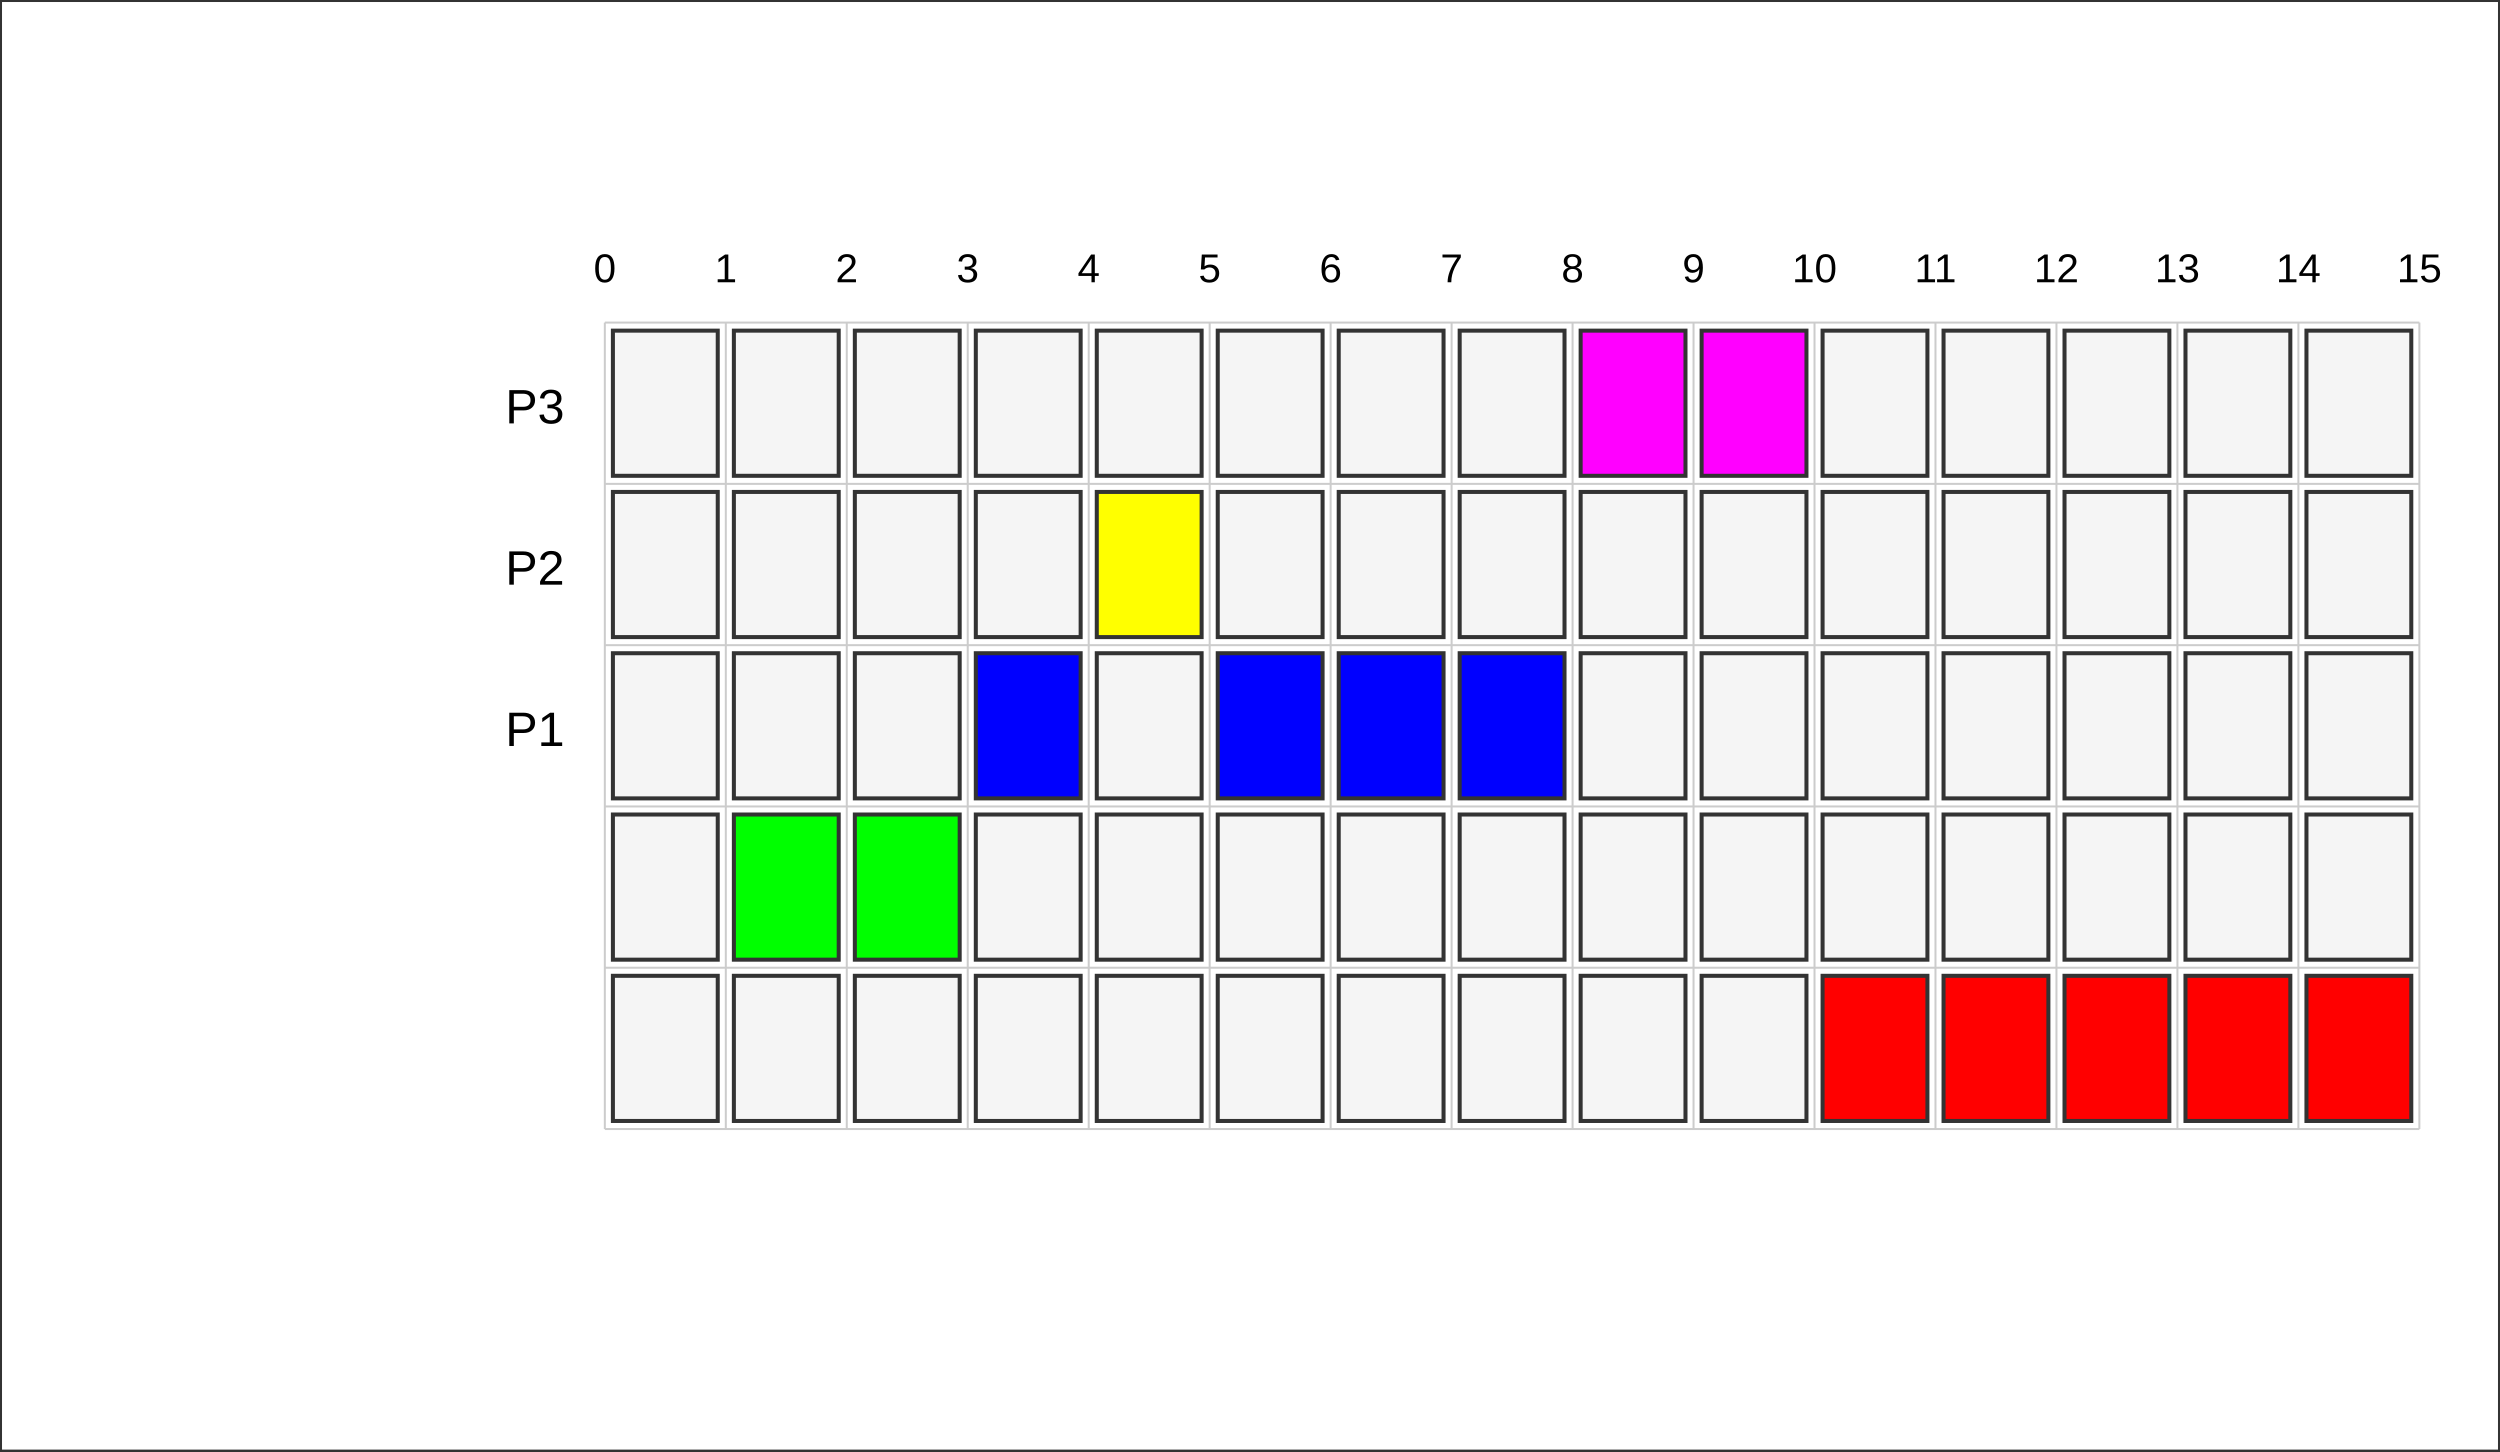
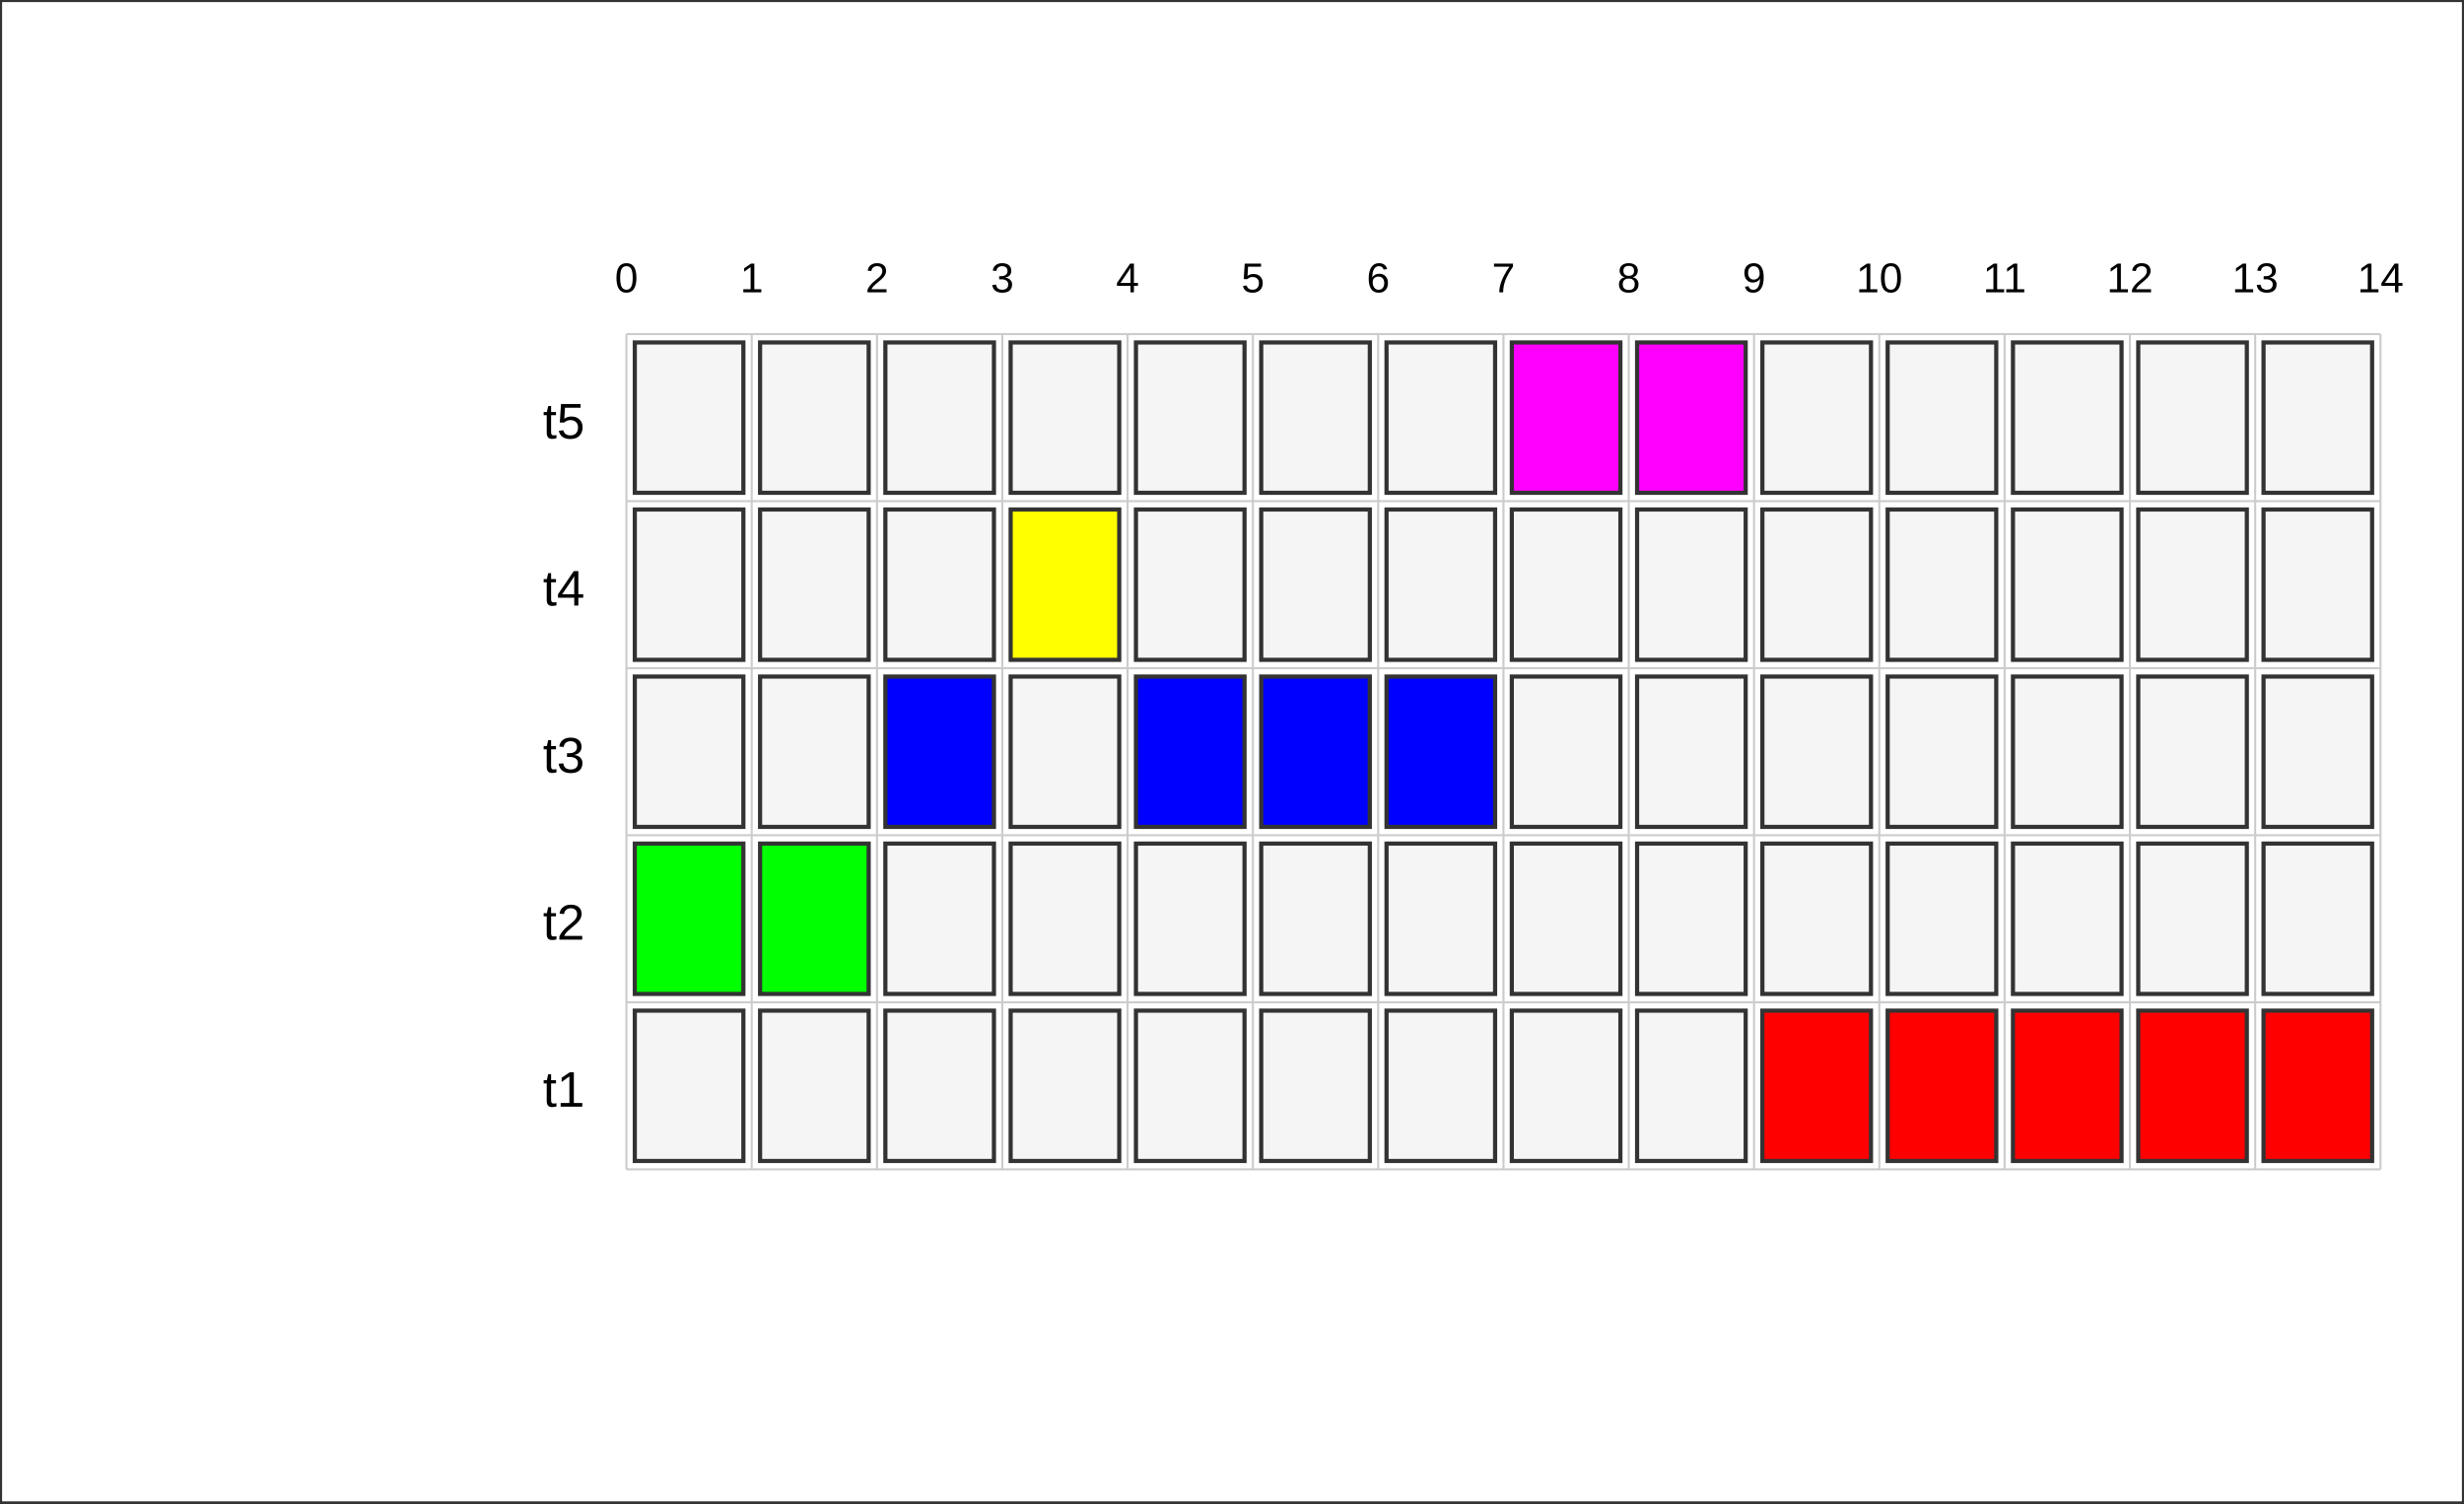
- <svg xmlns="http://www.w3.org/2000/svg" width="620" height="360" viewBox="0 0 620 360">
+ <svg xmlns="http://www.w3.org/2000/svg" width="590" height="360" viewBox="0 0 590 360">
  <defs>
    <style type="text/css">
    .label { font-size: 12px; font-family: Arial, sans-serif; }
    .tick { font-size: 10px; font-family: Arial, sans-serif; }
    rect { stroke: #333333; stroke-width: 1; }
  </style>
  </defs>
-   <rect x="0" y="0" width="620" height="360" fill="#FFFFFF" stroke="#000000" stroke-width="2" />
+   <rect x="0" y="0" width="590" height="360" fill="#FFFFFF" stroke="#000000" stroke-width="2" />
  <line x1="150" y1="80" x2="150" y2="280" stroke="#CCCCCC" stroke-width="0.5" />
  <line x1="180" y1="80" x2="180" y2="280" stroke="#CCCCCC" stroke-width="0.5" />
  <line x1="210" y1="80" x2="210" y2="280" stroke="#CCCCCC" stroke-width="0.5" />
  <line x1="240" y1="80" x2="240" y2="280" stroke="#CCCCCC" stroke-width="0.5" />
  <line x1="270" y1="80" x2="270" y2="280" stroke="#CCCCCC" stroke-width="0.5" />
  <line x1="300" y1="80" x2="300" y2="280" stroke="#CCCCCC" stroke-width="0.5" />
  <line x1="330" y1="80" x2="330" y2="280" stroke="#CCCCCC" stroke-width="0.5" />
  <line x1="360" y1="80" x2="360" y2="280" stroke="#CCCCCC" stroke-width="0.5" />
  <line x1="390" y1="80" x2="390" y2="280" stroke="#CCCCCC" stroke-width="0.5" />
  <line x1="420" y1="80" x2="420" y2="280" stroke="#CCCCCC" stroke-width="0.5" />
  <line x1="450" y1="80" x2="450" y2="280" stroke="#CCCCCC" stroke-width="0.5" />
  <line x1="480" y1="80" x2="480" y2="280" stroke="#CCCCCC" stroke-width="0.5" />
  <line x1="510" y1="80" x2="510" y2="280" stroke="#CCCCCC" stroke-width="0.5" />
  <line x1="540" y1="80" x2="540" y2="280" stroke="#CCCCCC" stroke-width="0.5" />
  <line x1="570" y1="80" x2="570" y2="280" stroke="#CCCCCC" stroke-width="0.5" />
-   <line x1="600" y1="80" x2="600" y2="280" stroke="#CCCCCC" stroke-width="0.5" />
-   <line x1="150" y1="80" x2="600" y2="80" stroke="#CCCCCC" stroke-width="0.5" />
-   <line x1="150" y1="120" x2="600" y2="120" stroke="#CCCCCC" stroke-width="0.5" />
-   <line x1="150" y1="160" x2="600" y2="160" stroke="#CCCCCC" stroke-width="0.5" />
-   <line x1="150" y1="200" x2="600" y2="200" stroke="#CCCCCC" stroke-width="0.5" />
-   <line x1="150" y1="240" x2="600" y2="240" stroke="#CCCCCC" stroke-width="0.5" />
-   <line x1="150" y1="280" x2="600" y2="280" stroke="#CCCCCC" stroke-width="0.5" />
+   <line x1="150" y1="80" x2="570" y2="80" stroke="#CCCCCC" stroke-width="0.5" />
+   <line x1="150" y1="120" x2="570" y2="120" stroke="#CCCCCC" stroke-width="0.5" />
+   <line x1="150" y1="160" x2="570" y2="160" stroke="#CCCCCC" stroke-width="0.5" />
+   <line x1="150" y1="200" x2="570" y2="200" stroke="#CCCCCC" stroke-width="0.5" />
+   <line x1="150" y1="240" x2="570" y2="240" stroke="#CCCCCC" stroke-width="0.5" />
+   <line x1="150" y1="280" x2="570" y2="280" stroke="#CCCCCC" stroke-width="0.5" />
  <rect x="152" y="82" width="26" height="36" fill="#F5F5F5" />
  <rect x="152" y="122" width="26" height="36" fill="#F5F5F5" />
  <rect x="152" y="162" width="26" height="36" fill="#F5F5F5" />
-   <rect x="152" y="202" width="26" height="36" fill="#F5F5F5" />
+   <rect x="152" y="202" width="26" height="36" fill="#00FF00" />
  <rect x="152" y="242" width="26" height="36" fill="#F5F5F5" />
  <rect x="182" y="82" width="26" height="36" fill="#F5F5F5" />
  <rect x="182" y="122" width="26" height="36" fill="#F5F5F5" />
  <rect x="182" y="162" width="26" height="36" fill="#F5F5F5" />
  <rect x="182" y="202" width="26" height="36" fill="#00FF00" />
  <rect x="182" y="242" width="26" height="36" fill="#F5F5F5" />
  <rect x="212" y="82" width="26" height="36" fill="#F5F5F5" />
  <rect x="212" y="122" width="26" height="36" fill="#F5F5F5" />
-   <rect x="212" y="162" width="26" height="36" fill="#F5F5F5" />
-   <rect x="212" y="202" width="26" height="36" fill="#00FF00" />
+   <rect x="212" y="162" width="26" height="36" fill="#0000FF" />
+   <rect x="212" y="202" width="26" height="36" fill="#F5F5F5" />
  <rect x="212" y="242" width="26" height="36" fill="#F5F5F5" />
  <rect x="242" y="82" width="26" height="36" fill="#F5F5F5" />
-   <rect x="242" y="122" width="26" height="36" fill="#F5F5F5" />
-   <rect x="242" y="162" width="26" height="36" fill="#0000FF" />
+   <rect x="242" y="122" width="26" height="36" fill="#FFFF00" />
+   <rect x="242" y="162" width="26" height="36" fill="#F5F5F5" />
  <rect x="242" y="202" width="26" height="36" fill="#F5F5F5" />
  <rect x="242" y="242" width="26" height="36" fill="#F5F5F5" />
  <rect x="272" y="82" width="26" height="36" fill="#F5F5F5" />
-   <rect x="272" y="122" width="26" height="36" fill="#FFFF00" />
-   <rect x="272" y="162" width="26" height="36" fill="#F5F5F5" />
+   <rect x="272" y="122" width="26" height="36" fill="#F5F5F5" />
+   <rect x="272" y="162" width="26" height="36" fill="#0000FF" />
  <rect x="272" y="202" width="26" height="36" fill="#F5F5F5" />
  <rect x="272" y="242" width="26" height="36" fill="#F5F5F5" />
  <rect x="302" y="82" width="26" height="36" fill="#F5F5F5" />
  <rect x="302" y="122" width="26" height="36" fill="#F5F5F5" />
  <rect x="302" y="162" width="26" height="36" fill="#0000FF" />
  <rect x="302" y="202" width="26" height="36" fill="#F5F5F5" />
  <rect x="302" y="242" width="26" height="36" fill="#F5F5F5" />
  <rect x="332" y="82" width="26" height="36" fill="#F5F5F5" />
  <rect x="332" y="122" width="26" height="36" fill="#F5F5F5" />
  <rect x="332" y="162" width="26" height="36" fill="#0000FF" />
  <rect x="332" y="202" width="26" height="36" fill="#F5F5F5" />
  <rect x="332" y="242" width="26" height="36" fill="#F5F5F5" />
-   <rect x="362" y="82" width="26" height="36" fill="#F5F5F5" />
+   <rect x="362" y="82" width="26" height="36" fill="#FF00FF" />
  <rect x="362" y="122" width="26" height="36" fill="#F5F5F5" />
-   <rect x="362" y="162" width="26" height="36" fill="#0000FF" />
+   <rect x="362" y="162" width="26" height="36" fill="#F5F5F5" />
  <rect x="362" y="202" width="26" height="36" fill="#F5F5F5" />
  <rect x="362" y="242" width="26" height="36" fill="#F5F5F5" />
  <rect x="392" y="82" width="26" height="36" fill="#FF00FF" />
  <rect x="392" y="122" width="26" height="36" fill="#F5F5F5" />
  <rect x="392" y="162" width="26" height="36" fill="#F5F5F5" />
  <rect x="392" y="202" width="26" height="36" fill="#F5F5F5" />
  <rect x="392" y="242" width="26" height="36" fill="#F5F5F5" />
-   <rect x="422" y="82" width="26" height="36" fill="#FF00FF" />
+   <rect x="422" y="82" width="26" height="36" fill="#F5F5F5" />
  <rect x="422" y="122" width="26" height="36" fill="#F5F5F5" />
  <rect x="422" y="162" width="26" height="36" fill="#F5F5F5" />
  <rect x="422" y="202" width="26" height="36" fill="#F5F5F5" />
-   <rect x="422" y="242" width="26" height="36" fill="#F5F5F5" />
+   <rect x="422" y="242" width="26" height="36" fill="#FF0000" />
  <rect x="452" y="82" width="26" height="36" fill="#F5F5F5" />
  <rect x="452" y="122" width="26" height="36" fill="#F5F5F5" />
  <rect x="452" y="162" width="26" height="36" fill="#F5F5F5" />
  <rect x="452" y="202" width="26" height="36" fill="#F5F5F5" />
  <rect x="452" y="242" width="26" height="36" fill="#FF0000" />
  <rect x="482" y="82" width="26" height="36" fill="#F5F5F5" />
  <rect x="482" y="122" width="26" height="36" fill="#F5F5F5" />
  <rect x="482" y="162" width="26" height="36" fill="#F5F5F5" />
  <rect x="482" y="202" width="26" height="36" fill="#F5F5F5" />
  <rect x="482" y="242" width="26" height="36" fill="#FF0000" />
  <rect x="512" y="82" width="26" height="36" fill="#F5F5F5" />
  <rect x="512" y="122" width="26" height="36" fill="#F5F5F5" />
  <rect x="512" y="162" width="26" height="36" fill="#F5F5F5" />
  <rect x="512" y="202" width="26" height="36" fill="#F5F5F5" />
  <rect x="512" y="242" width="26" height="36" fill="#FF0000" />
  <rect x="542" y="82" width="26" height="36" fill="#F5F5F5" />
  <rect x="542" y="122" width="26" height="36" fill="#F5F5F5" />
  <rect x="542" y="162" width="26" height="36" fill="#F5F5F5" />
  <rect x="542" y="202" width="26" height="36" fill="#F5F5F5" />
  <rect x="542" y="242" width="26" height="36" fill="#FF0000" />
-   <rect x="572" y="82" width="26" height="36" fill="#F5F5F5" />
-   <rect x="572" y="122" width="26" height="36" fill="#F5F5F5" />
-   <rect x="572" y="162" width="26" height="36" fill="#F5F5F5" />
-   <rect x="572" y="202" width="26" height="36" fill="#F5F5F5" />
-   <rect x="572" y="242" width="26" height="36" fill="#FF0000" />
  <text x="150" y="70" class="tick" text-anchor="middle">0</text>
  <text x="180" y="70" class="tick" text-anchor="middle">1</text>
  <text x="210" y="70" class="tick" text-anchor="middle">2</text>
  <text x="240" y="70" class="tick" text-anchor="middle">3</text>
  <text x="270" y="70" class="tick" text-anchor="middle">4</text>
  <text x="300" y="70" class="tick" text-anchor="middle">5</text>
  <text x="330" y="70" class="tick" text-anchor="middle">6</text>
  <text x="360" y="70" class="tick" text-anchor="middle">7</text>
  <text x="390" y="70" class="tick" text-anchor="middle">8</text>
  <text x="420" y="70" class="tick" text-anchor="middle">9</text>
  <text x="450" y="70" class="tick" text-anchor="middle">10</text>
  <text x="480" y="70" class="tick" text-anchor="middle">11</text>
  <text x="510" y="70" class="tick" text-anchor="middle">12</text>
  <text x="540" y="70" class="tick" text-anchor="middle">13</text>
  <text x="570" y="70" class="tick" text-anchor="middle">14</text>
-   <text x="600" y="70" class="tick" text-anchor="middle">15</text>
-   <text x="140" y="105.0" class="label" text-anchor="end">P3</text>
-   <text x="140" y="145.0" class="label" text-anchor="end">P2</text>
-   <text x="140" y="185.0" class="label" text-anchor="end">P1</text>
+   <text x="140" y="105.0" class="label" text-anchor="end">t5</text>
+   <text x="140" y="145.0" class="label" text-anchor="end">t4</text>
+   <text x="140" y="185.0" class="label" text-anchor="end">t3</text>
+   <text x="140" y="225.0" class="label" text-anchor="end">t2</text>
+   <text x="140" y="265.0" class="label" text-anchor="end">t1</text>
</svg>
